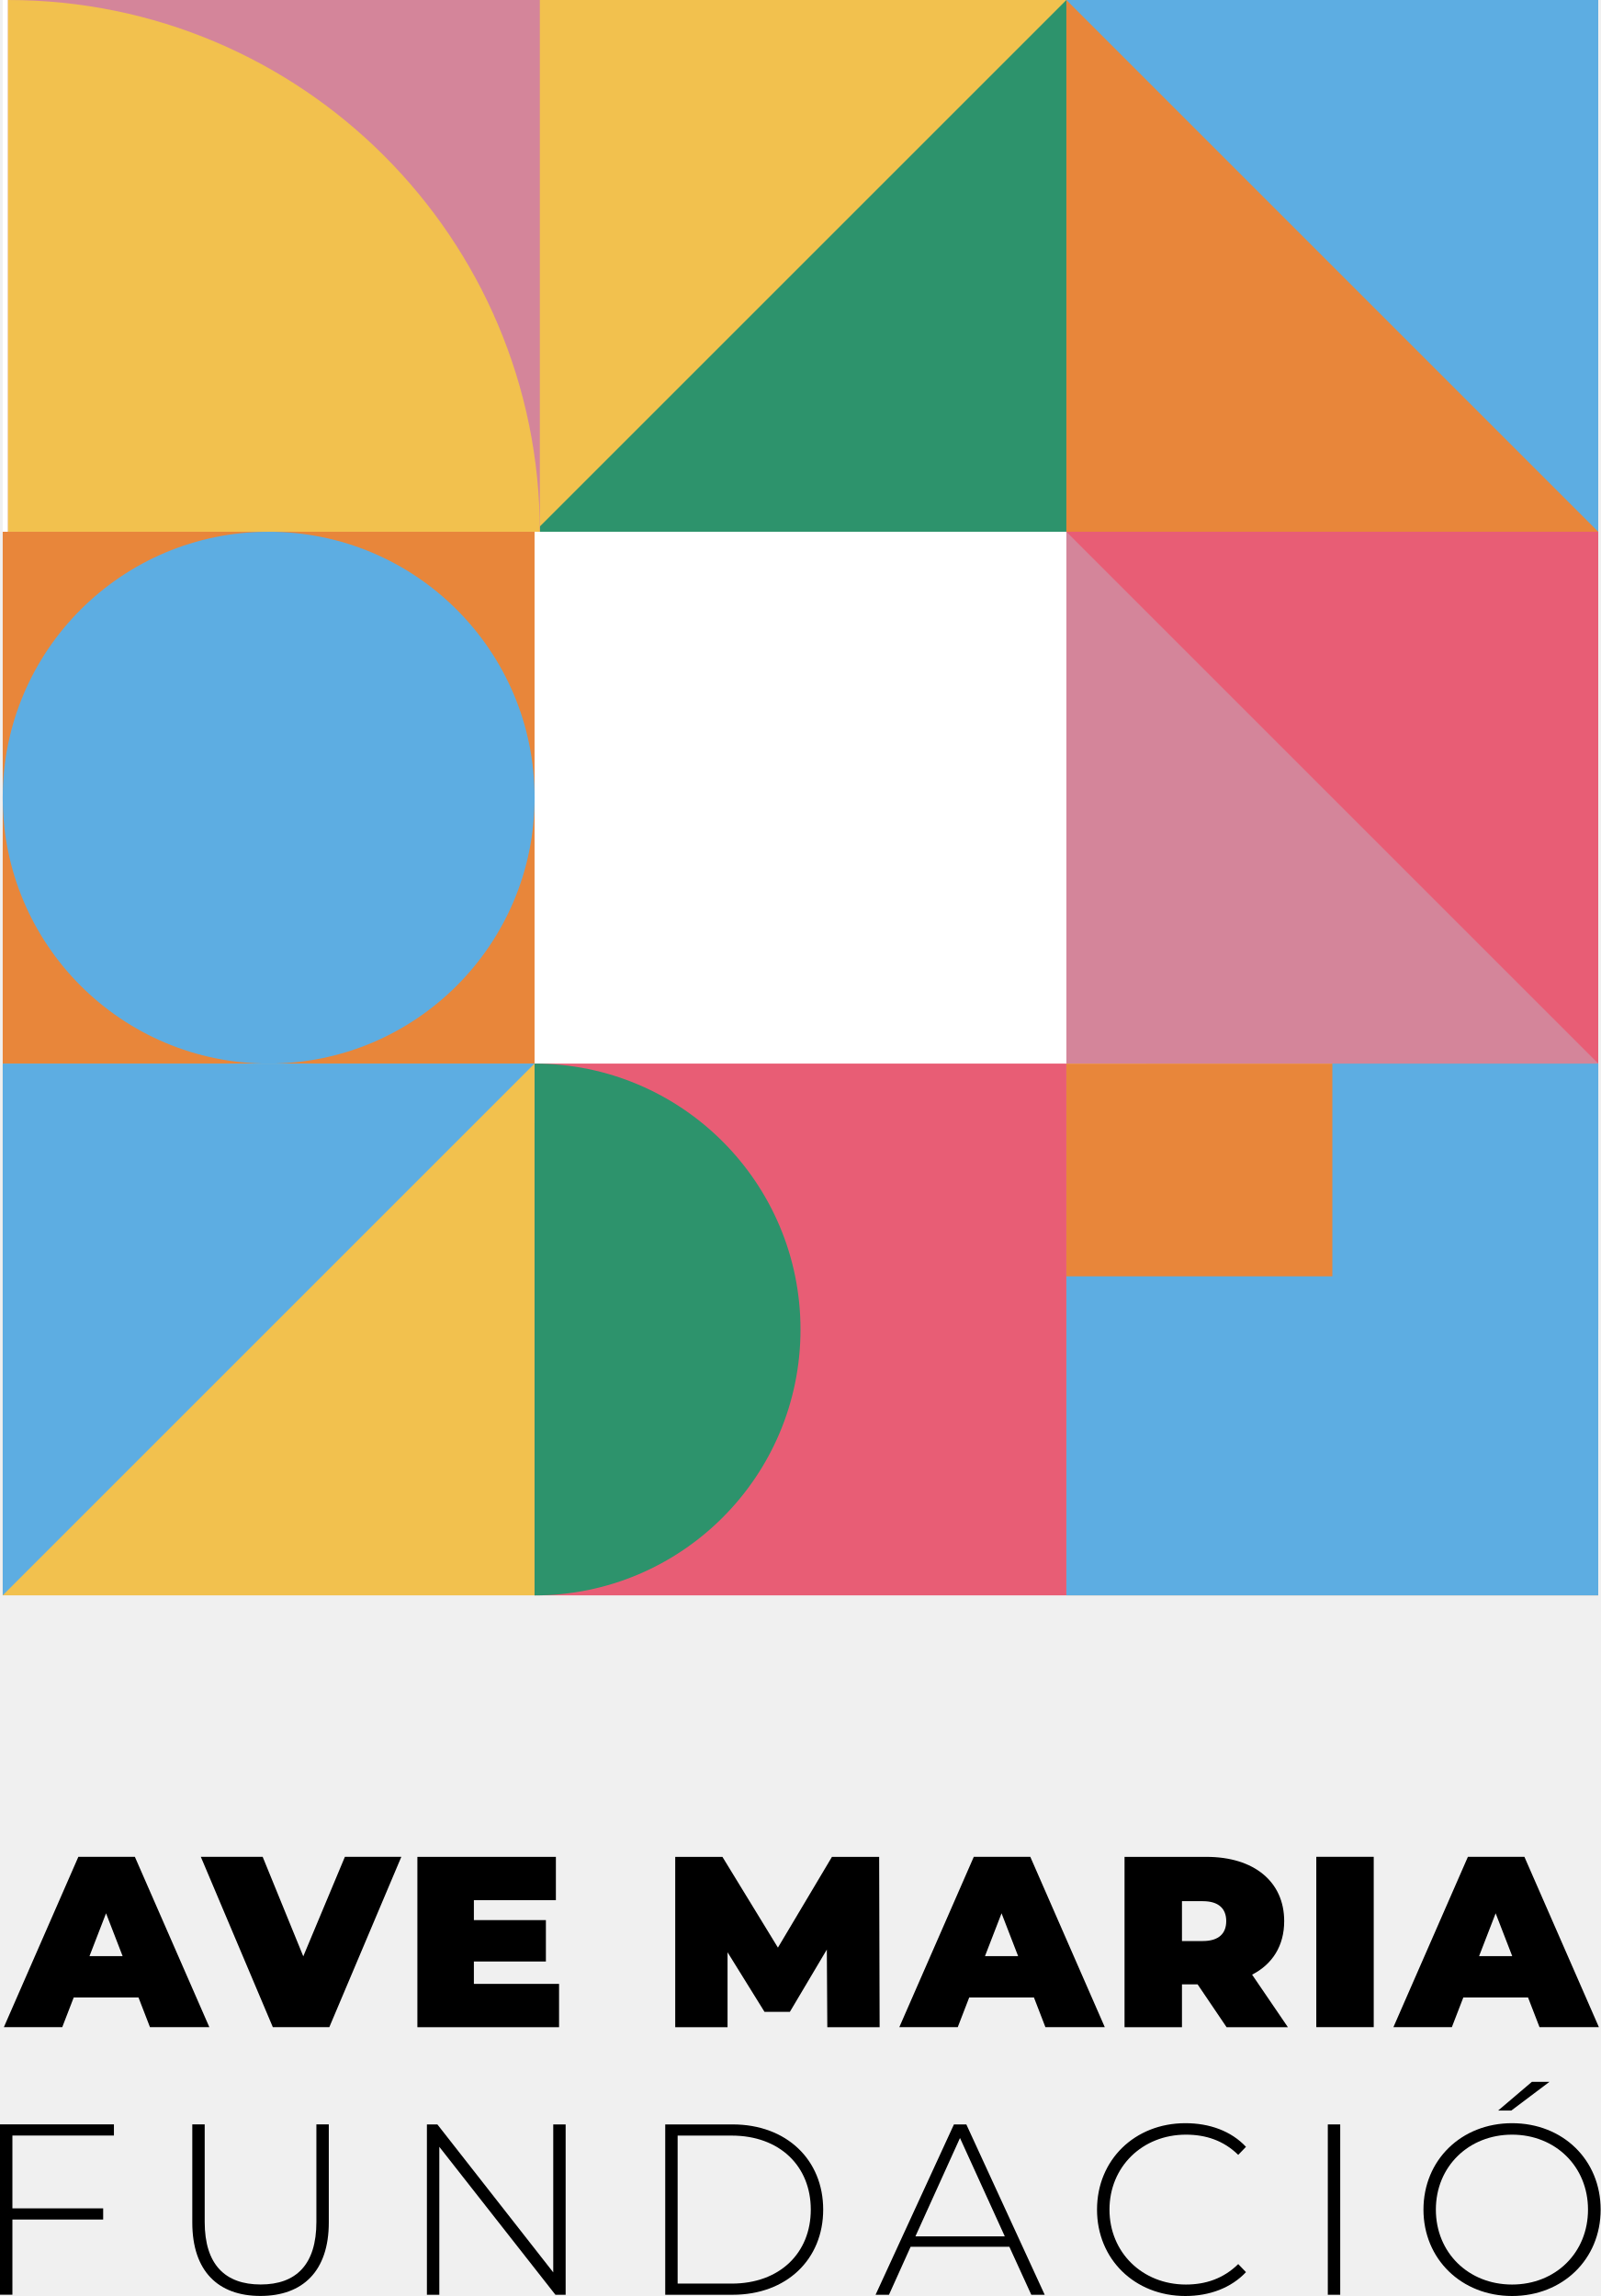
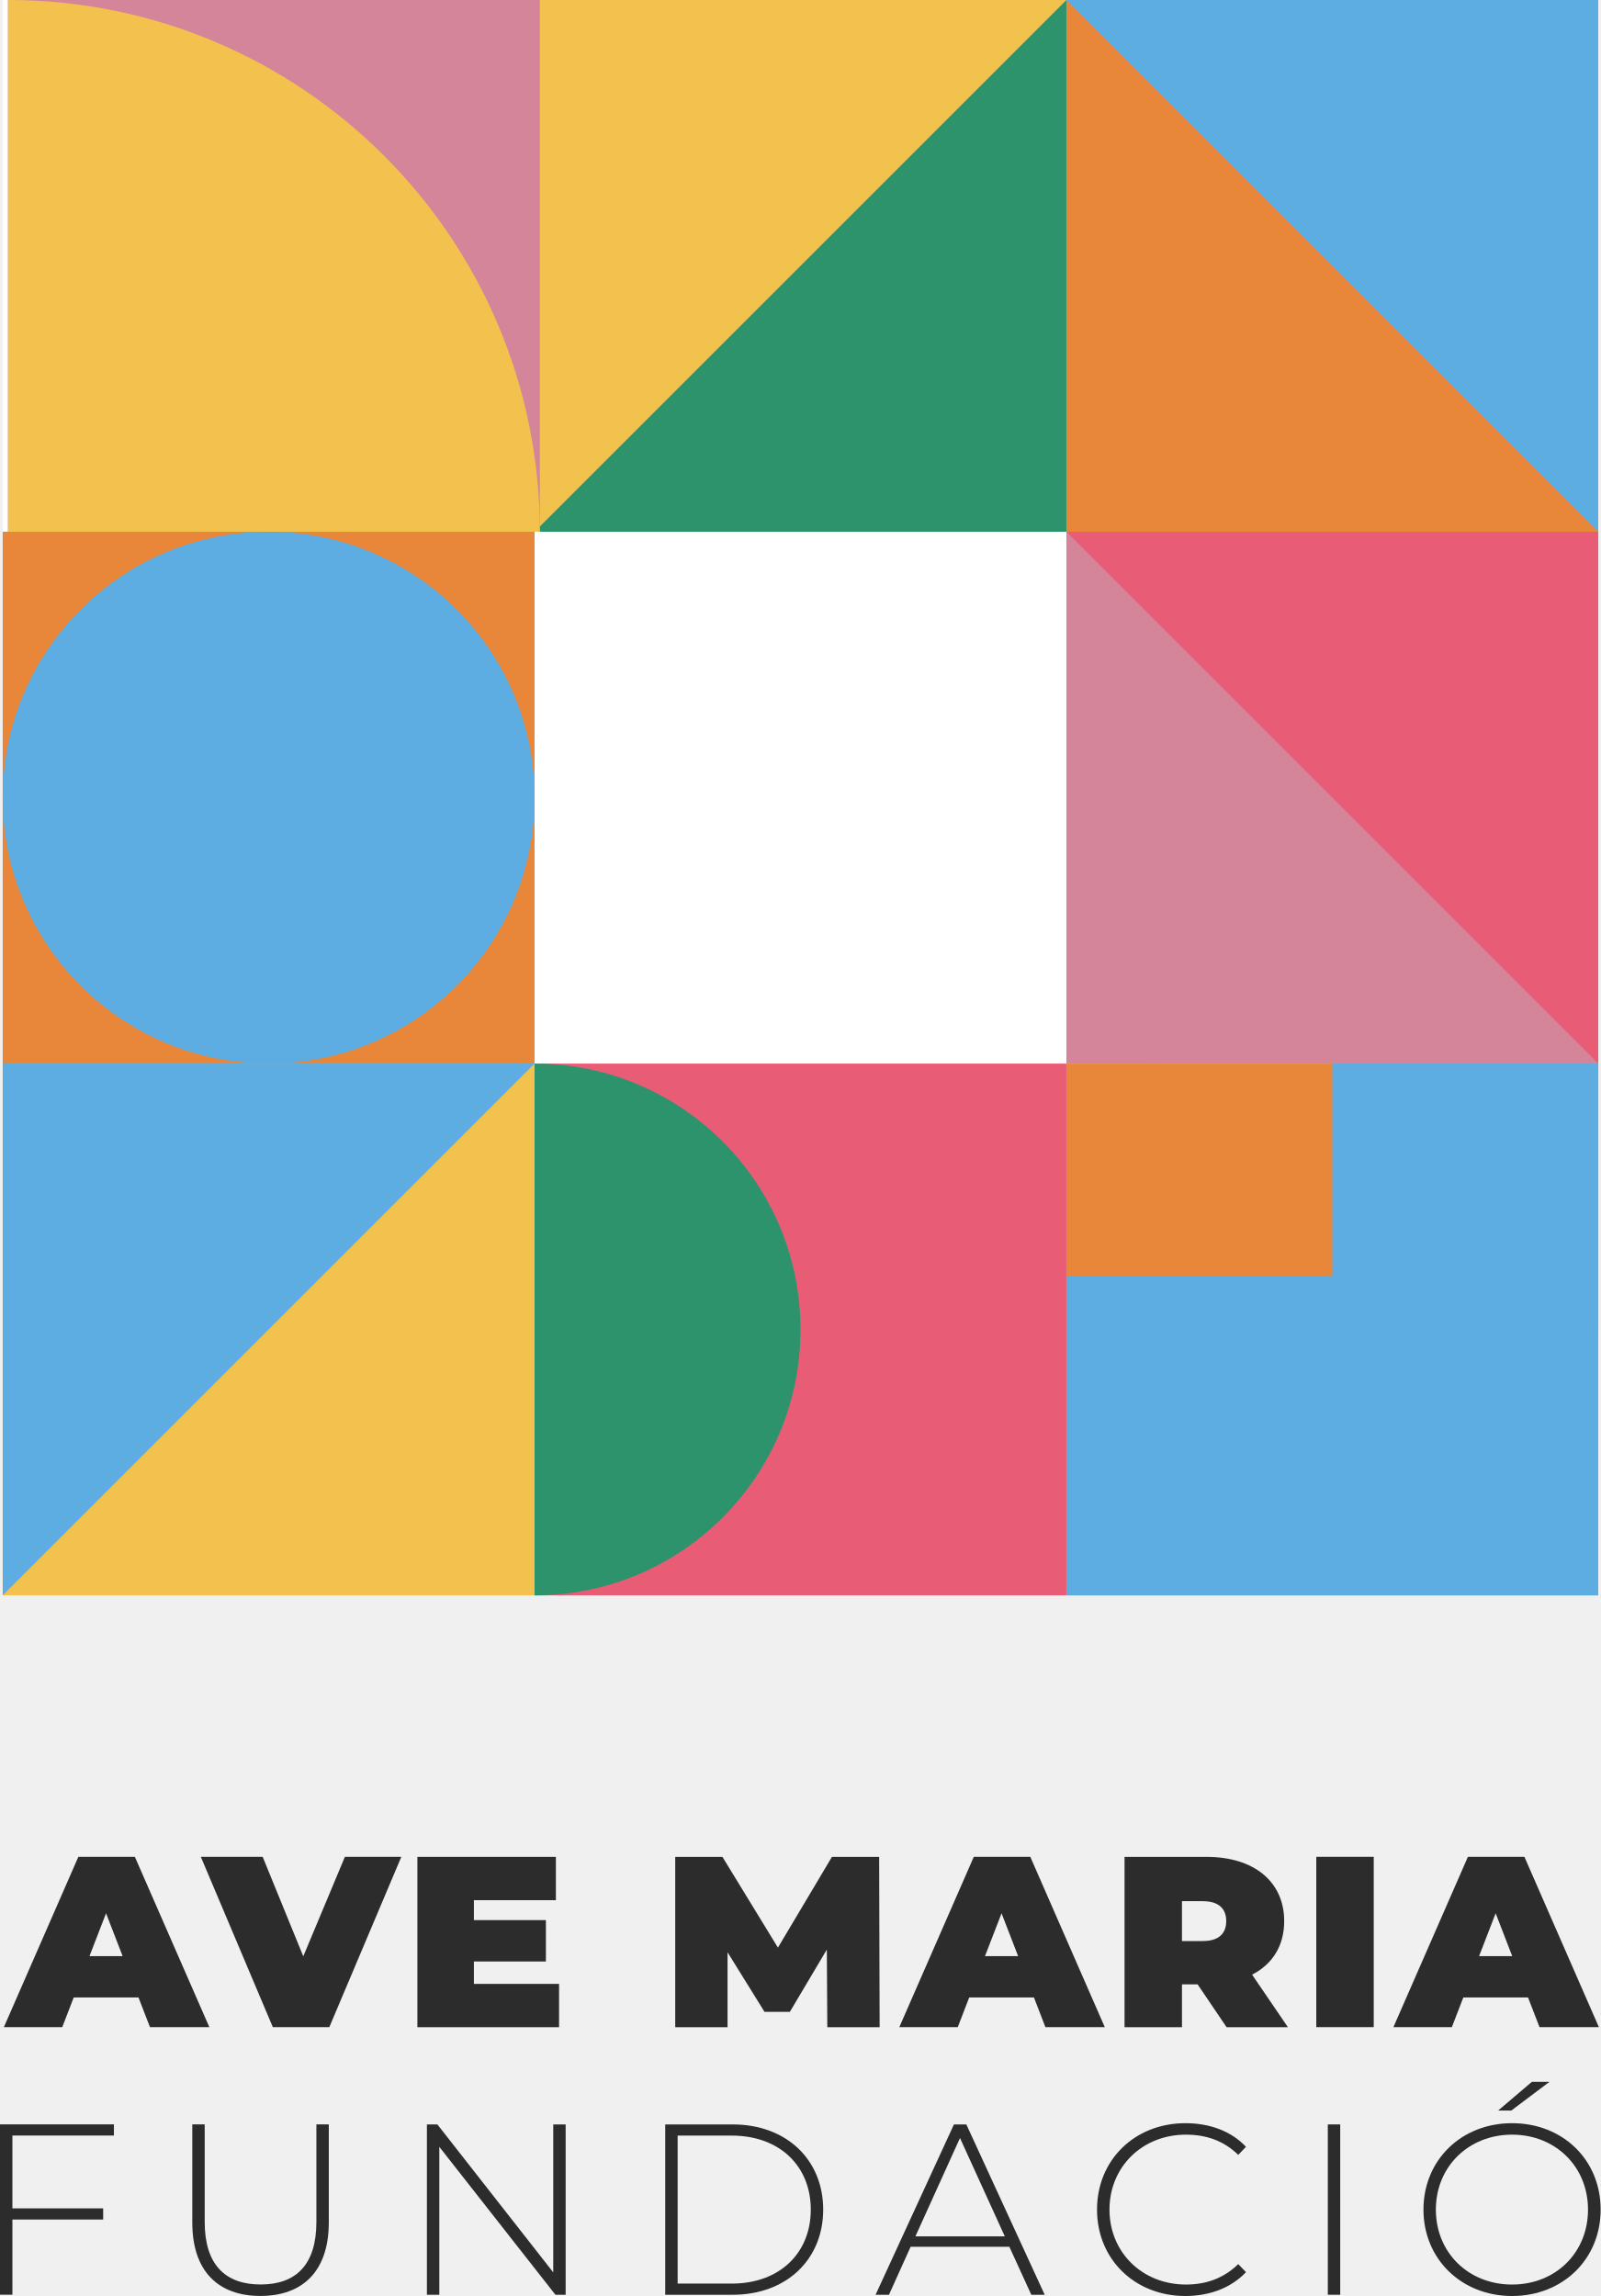
<svg xmlns="http://www.w3.org/2000/svg" id="Capa_2" data-name="Capa 2" viewBox="0 0 272.28 390.62">
  <defs>
    <style>
      .cls-1 {
        fill: #d4859a;
      }

      .cls-2 {
        fill: #f2c14e;
      }

      .cls-3 {
        fill: #5dade2;
      }

      .cls-4 {
        fill: #fff;
      }

      .cls-5 {
        fill: #e85d75;
      }

      .cls-6 {
        fill: #2d936c;
      }

      .cls-7 {
        fill: #e8863a;
      }
    </style>
  </defs>
  <g id="Capa_1-2" data-name="Capa 1">
    <rect class="cls-4" x="71.16" y="71.4" width="123.9" height="119.63" />
    <rect class="cls-4" x=".46" width="90.47" height="90.47" />
    <rect class="cls-2" x="90.93" width="90.47" height="90.47" />
    <path class="cls-6" d="M181.4,0v90.47h-90.47L181.4,0Z" />
    <rect class="cls-3" x="181.4" width="90.47" height="90.47" />
    <path class="cls-7" d="M181.4,0v90.47h90.47L181.4,0Z" />
    <rect class="cls-1" x="181.4" y="90.47" width="90.47" height="90.47" />
    <path class="cls-5" d="M181.4,90.47h90.47v90.47l-90.47-90.47Z" />
    <rect class="cls-7" x=".46" y="90.47" width="90.47" height="90.47" />
    <path class="cls-3" d="M.46,135.71c0-24.98,20.25-45.24,45.24-45.24s45.24,20.25,45.24,45.24-20.25,45.24-45.24,45.24S.46,160.69.46,135.71" />
    <rect class="cls-1" x="1.36" width="90.47" height="90.47" />
    <path class="cls-2" d="M1.36,90.47V0c49.97,0,90.47,40.51,90.47,90.47H1.36Z" />
    <rect class="cls-2" x=".46" y="180.95" width="90.47" height="90.47" />
    <path class="cls-3" d="M.46,180.95h90.47L.46,271.42v-90.47Z" />
    <rect class="cls-5" x="90.93" y="180.95" width="90.47" height="90.47" />
    <path class="cls-6" d="M90.93,180.95c24.98,0,45.24,20.25,45.24,45.24s-20.25,45.24-45.24,45.24v-90.47Z" />
    <rect class="cls-7" x="181.4" y="180.95" width="90.47" height="90.47" />
    <rect class="cls-3" x="181.4" y="217.14" width="90.47" height="54.28" />
    <rect class="cls-3" x="226.64" y="180.95" width="45.24" height="45.24" />
-     <g>
+     <g fill="#2c2c2c">
      <path d="M23.55,339.83h-11.01l-1.95,5.05H.66l12.67-28.98h9.61l12.67,28.98h-10.1l-1.95-5.05ZM20.86,332.8l-2.82-7.29-2.82,7.29h5.63Z" />
      <path d="M68.27,315.9l-12.25,28.98h-9.61l-12.25-28.98h10.52l6.91,16.93,7.08-16.93h9.61Z" />
      <path d="M95.1,337.52v7.37h-24.1v-28.98h23.56v7.37h-13.95v3.39h12.25v7.04h-12.25v3.81h14.49Z" />
      <path d="M140.73,344.89l-.08-13.21-6.29,10.6h-4.31l-6.29-10.14v12.75h-8.9v-28.98h8.03l9.44,15.44,9.19-15.44h8.03l.08,28.98h-8.9Z" />
      <path d="M175.88,339.83h-11.01l-1.95,5.05h-9.94l12.67-28.98h9.61l12.67,28.98h-10.1l-1.95-5.05ZM173.19,332.8l-2.82-7.29-2.82,7.29h5.63Z" />
      <path d="M203.71,337.6h-2.65v7.29h-9.77v-28.98h13.95c8.07,0,13.21,4.22,13.21,10.93,0,4.18-1.99,7.33-5.46,9.11l6.09,8.94h-10.43l-4.93-7.29ZM204.62,323.44h-3.56v6.79h3.56c2.69,0,3.97-1.28,3.97-3.39s-1.28-3.39-3.97-3.39Z" />
      <path d="M223.91,315.9h9.77v28.98h-9.77v-28.98Z" />
      <path d="M259.93,339.83h-11.01l-1.95,5.05h-9.94l12.67-28.98h9.61l12.67,28.98h-10.1l-1.95-5.05ZM257.24,332.8l-2.82-7.29-2.82,7.29h5.63Z" />
    </g>
-     <g>
+     <g fill="#2c2c2c">
      <path d="M2.11,363.33v12.38h15.44v1.9H2.11v12.79H0v-28.98h19.38v1.9H2.11Z" />
      <path d="M32.71,378.11v-16.69h2.11v16.6c0,7.25,3.48,10.64,9.52,10.64s9.48-3.39,9.48-10.64v-16.6h2.11v16.69c0,8.28-4.43,12.5-11.63,12.5s-11.59-4.22-11.59-12.5Z" />
      <path d="M96.22,361.43v28.98h-1.74l-19.75-25.17v25.17h-2.11v-28.98h1.78l19.71,25.17v-25.17h2.11Z" />
      <path d="M113.16,361.43h11.47c9.19,0,15.4,6.04,15.4,14.49s-6.21,14.49-15.4,14.49h-11.47v-28.98ZM124.46,388.51c8.2,0,13.46-5.22,13.46-12.59s-5.26-12.59-13.46-12.59h-9.19v25.17h9.19Z" />
      <path d="M171.71,382.25h-16.81l-3.68,8.16h-2.28l13.33-28.98h2.11l13.33,28.98h-2.28l-3.73-8.16ZM170.92,380.47l-7.62-16.73-7.58,16.73h15.19Z" />
      <path d="M186.61,375.92c0-8.45,6.42-14.7,15.03-14.7,4.1,0,7.78,1.32,10.31,4.02l-1.32,1.37c-2.48-2.44-5.51-3.44-8.9-3.44-7.41,0-13,5.47-13,12.75s5.59,12.75,13,12.75c3.39,0,6.42-1.04,8.9-3.48l1.32,1.37c-2.53,2.69-6.21,4.06-10.31,4.06-8.61,0-15.03-6.25-15.03-14.7Z" />
      <path d="M225.87,361.43h2.11v28.98h-2.11v-28.98Z" />
      <path d="M242.14,375.92c0-8.4,6.42-14.7,15.07-14.7s15.07,6.25,15.07,14.7-6.46,14.7-15.07,14.7-15.07-6.29-15.07-14.7ZM270.13,375.92c0-7.33-5.55-12.75-12.92-12.75s-12.96,5.42-12.96,12.75,5.55,12.75,12.96,12.75,12.92-5.42,12.92-12.75ZM260.6,354.18h2.98l-6.5,4.89h-2.24l5.75-4.89Z" />
    </g>
  </g>
</svg>
